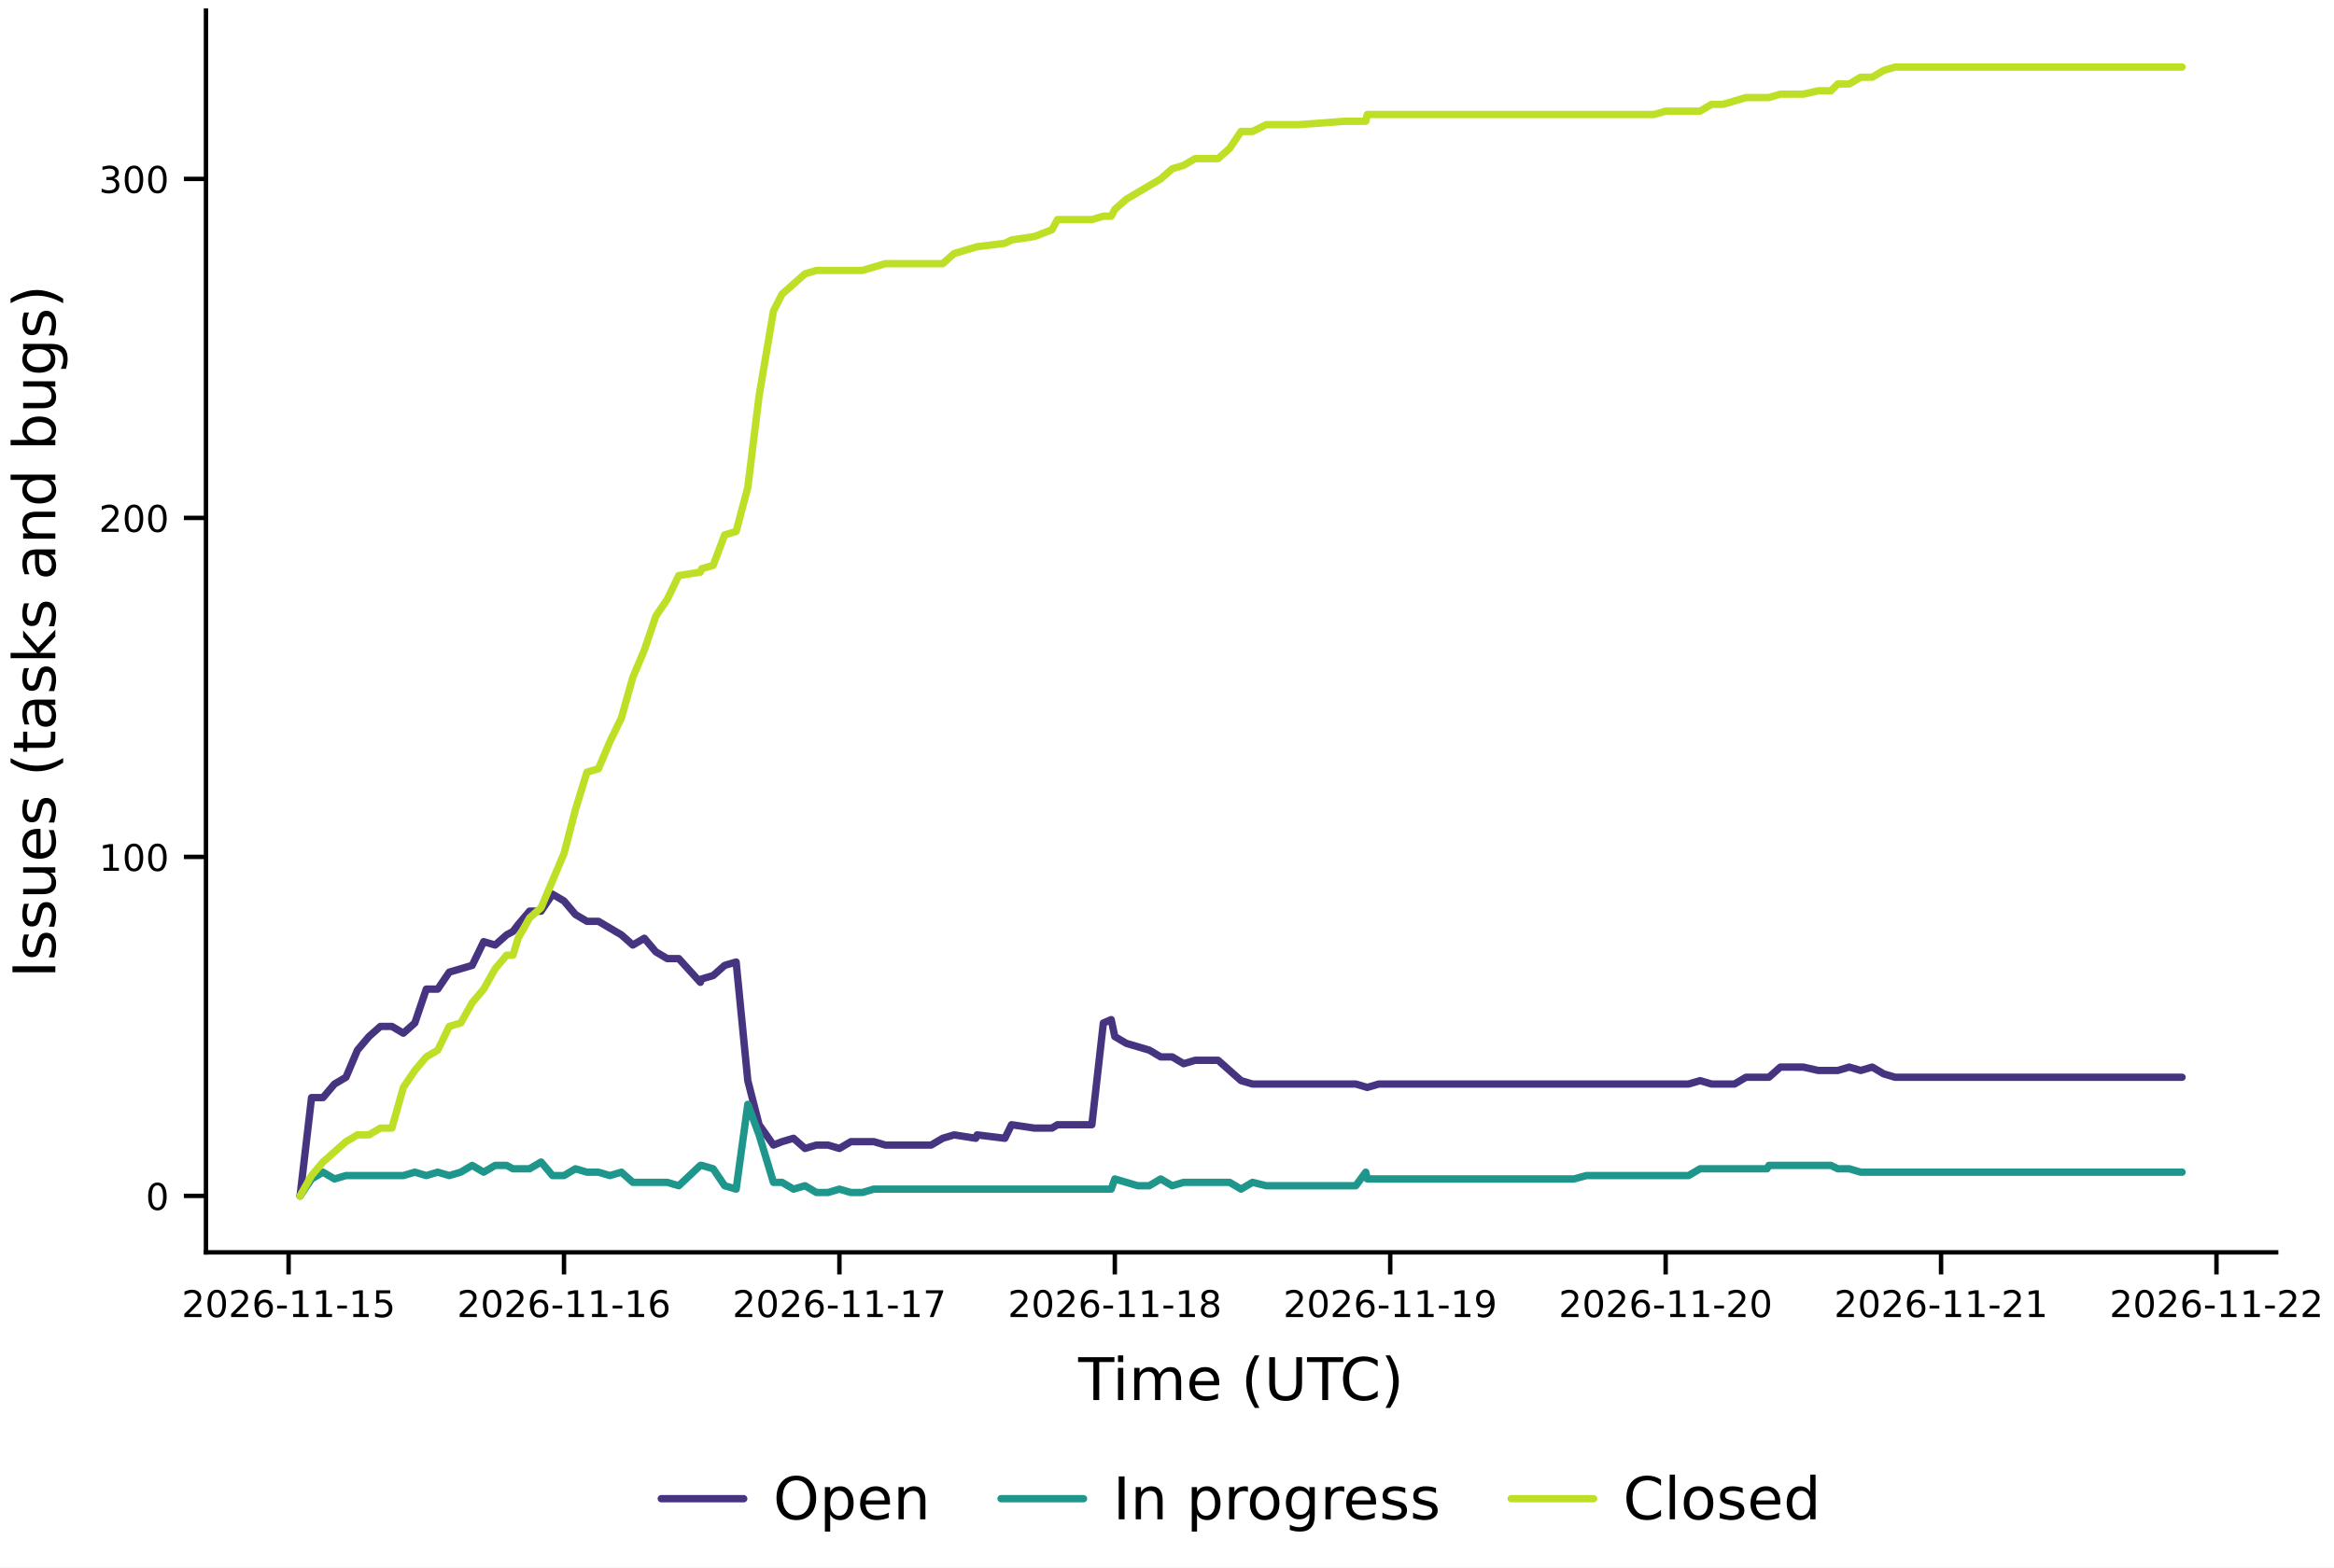
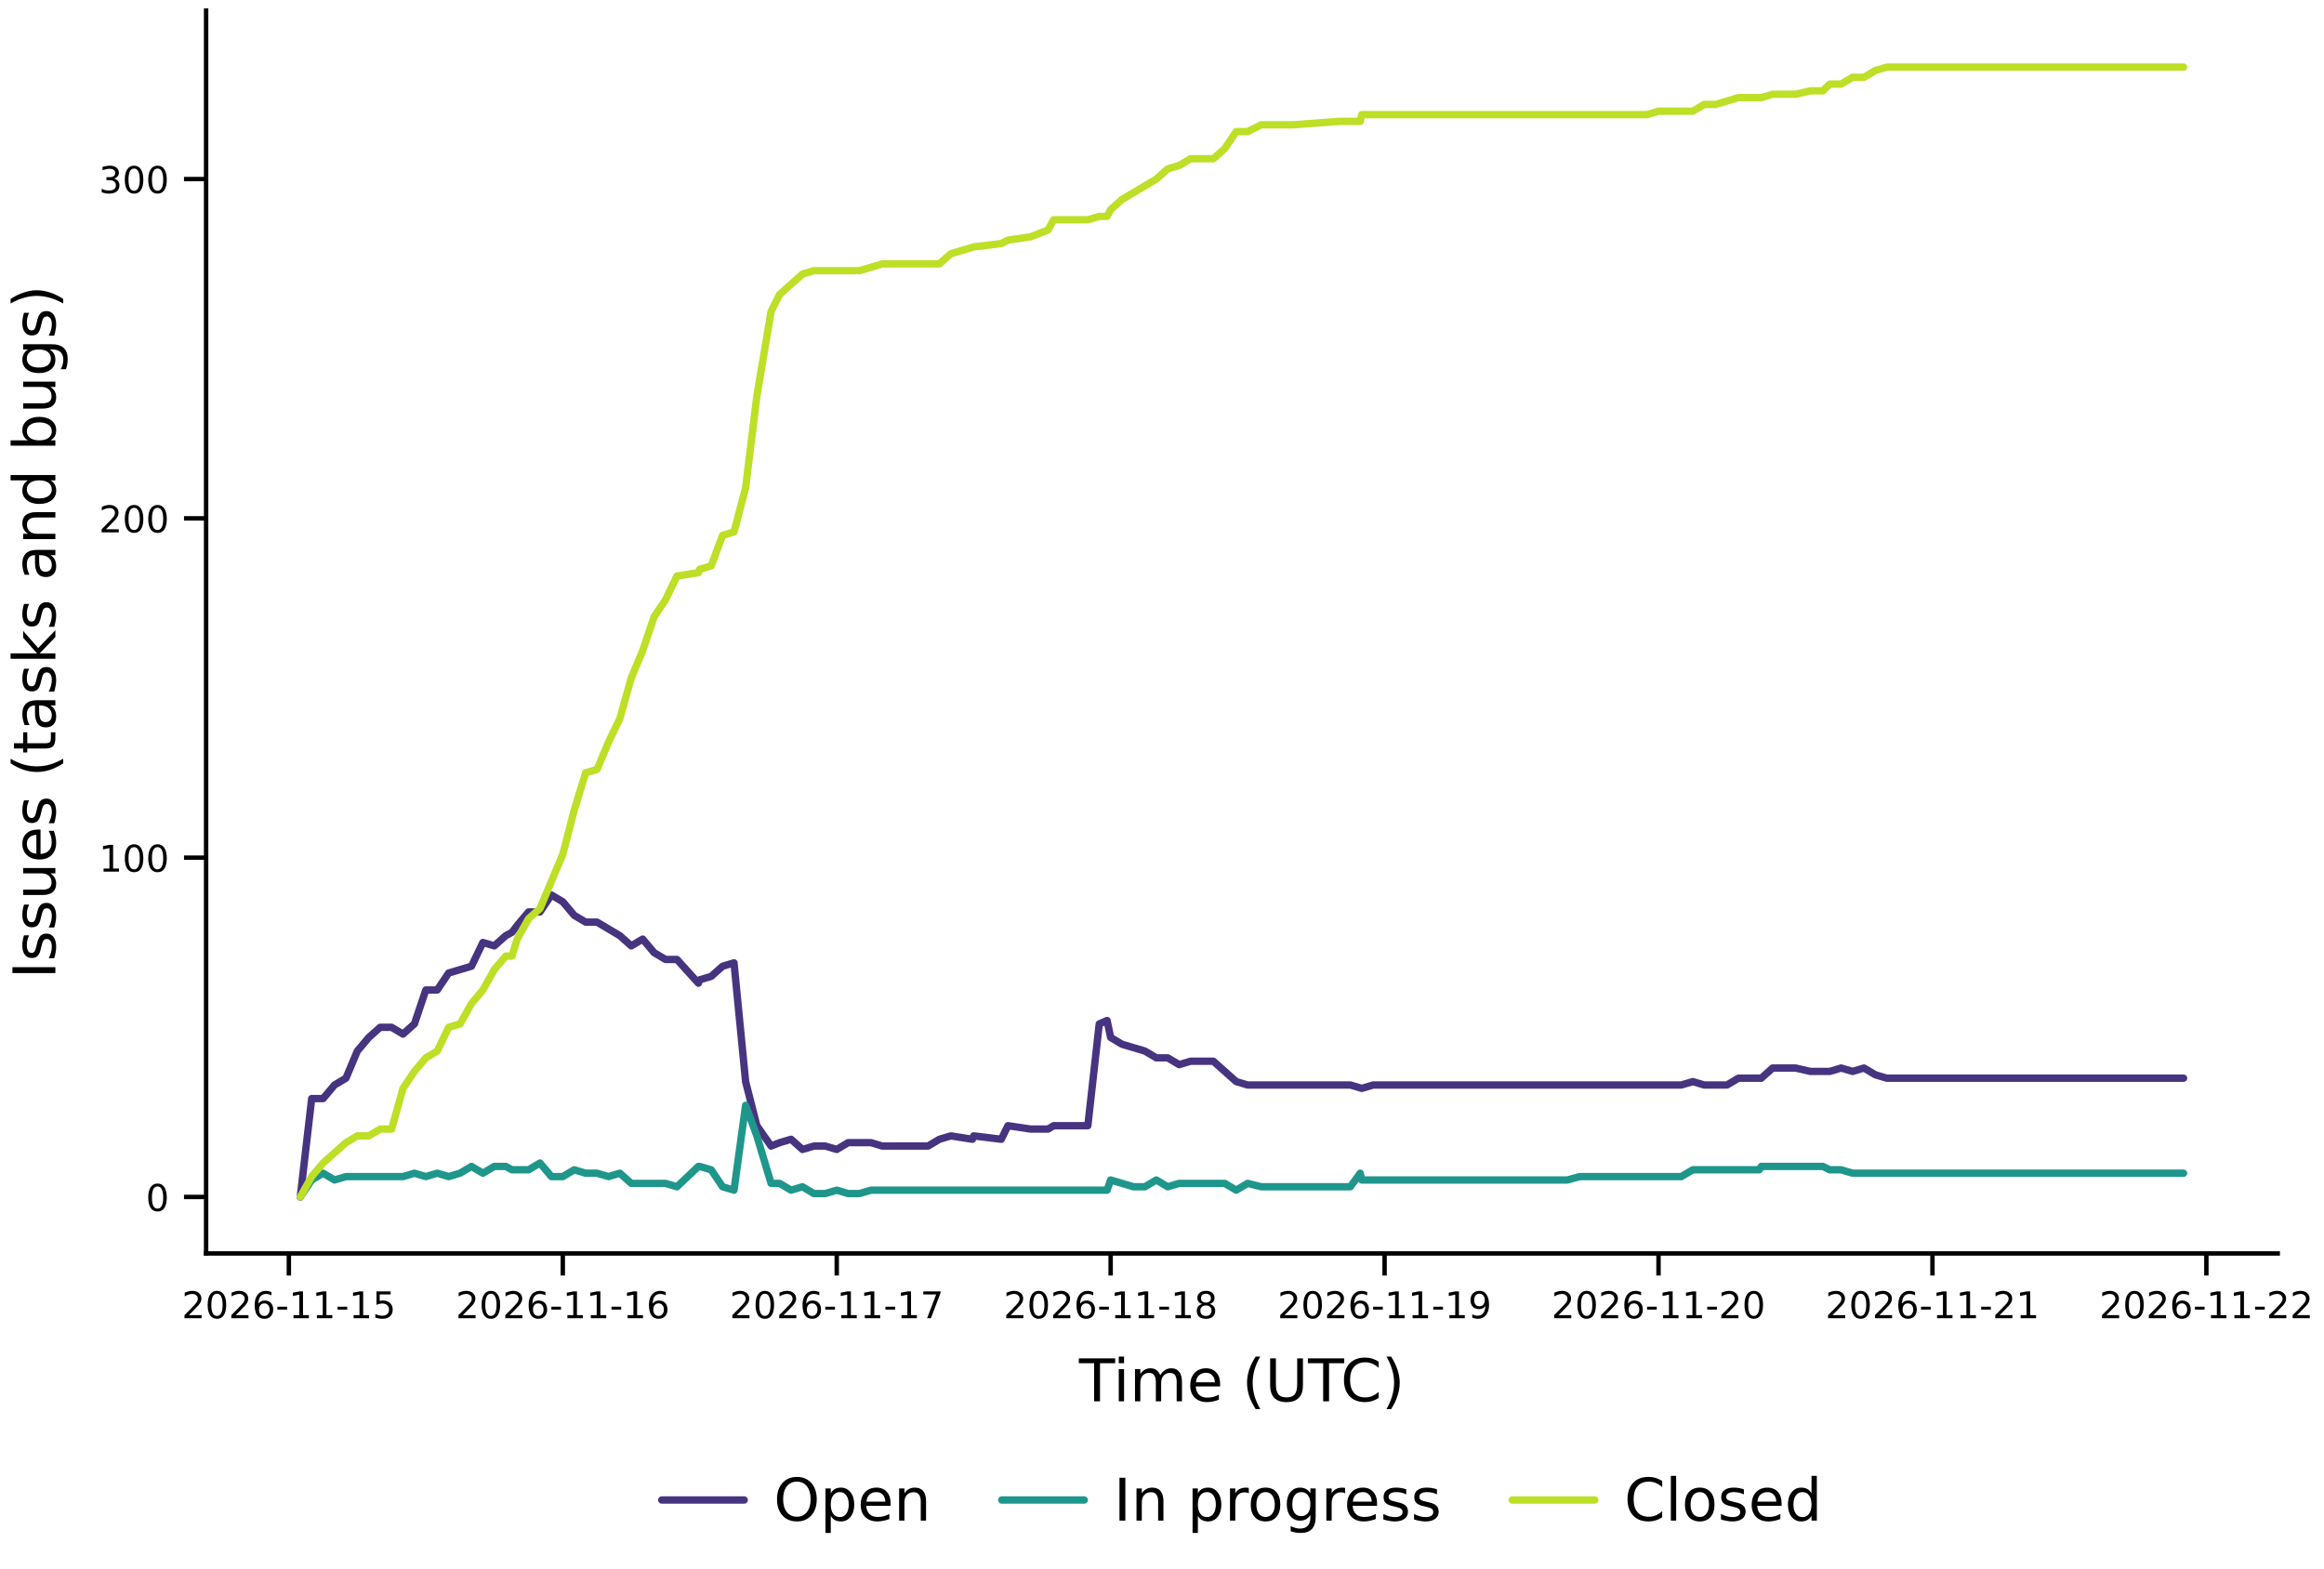
- <svg xmlns="http://www.w3.org/2000/svg" xmlns:xlink="http://www.w3.org/1999/xlink" width="317.117pt" height="213.046pt" viewBox="0 0 317.117 213.046" version="1.1">
+ <svg xmlns="http://www.w3.org/2000/svg" xmlns:xlink="http://www.w3.org/1999/xlink" width="315.539pt" height="213.046pt" viewBox="0 0 315.539 213.046" version="1.1">
  <defs>
    <style type="text/css">*{stroke-linejoin: round; stroke-linecap: butt}</style>
  </defs>
  <g id="figure_1">
    <g id="patch_1">
-       <path d="M -0 213.046  L 317.117 213.046  L 317.117 0  L -0 0  z " style="fill: #ffffff" />
+       <path d="M 0 213.046  L 315.539 213.046  L 315.539 0  L 0 0  z " style="fill: #ffffff" />
    </g>
    <g id="axes_1">
      <g id="patch_2">
        <path d="M 27.984 170.203  L 309.256 170.203  L 309.256 1.44  L 27.984 1.44  z " style="fill: #ffffff" />
      </g>
      <g id="matplotlib.axis_1">
        <g id="xtick_1">
          <g id="line2d_1">
            <defs>
-               <path id="m0a105a1bde" d="M 0 0  L 0 3  " style="stroke: #000000; stroke-width: 0.6" />
+               <path id="m8d634627c6" d="M 0 0  L 0 3  " style="stroke: #000000; stroke-width: 0.6" />
            </defs>
            <g>
-               <use xlink:href="#m0a105a1bde" x="39.21" y="170.203" style="stroke: #000000; stroke-width: 0.6" />
+               <use xlink:href="#m8d634627c6" x="39.22" y="170.203" style="stroke: #000000; stroke-width: 0.6" />
            </g>
          </g>
          <g id="text_1">
-             <text style="font-size: 5px; font-family: 'DejaVu Sans', sans-serif; text-anchor: middle" x="39.21" y="179.002" transform="rotate(-0 39.21029 179.0017)">2026-11-15</text>
+             <text style="font-size: 5px; font-family: 'DejaVu Sans', sans-serif; text-anchor: middle" x="39.22" y="179.002" transform="rotate(-0 39.21974 179.0017)">2026-11-15</text>
          </g>
        </g>
        <g id="xtick_2">
          <g id="line2d_2">
            <g>
-               <use xlink:href="#m0a105a1bde" x="76.63" y="170.203" style="stroke: #000000; stroke-width: 0.6" />
+               <use xlink:href="#m8d634627c6" x="76.413" y="170.203" style="stroke: #000000; stroke-width: 0.6" />
            </g>
          </g>
          <g id="text_2">
-             <text style="font-size: 5px; font-family: 'DejaVu Sans', sans-serif; text-anchor: middle" x="76.63" y="179.002" transform="rotate(-0 76.62999 179.0017)">2026-11-16</text>
+             <text style="font-size: 5px; font-family: 'DejaVu Sans', sans-serif; text-anchor: middle" x="76.413" y="179.002" transform="rotate(-0 76.41265 179.0017)">2026-11-16</text>
          </g>
        </g>
        <g id="xtick_3">
          <g id="line2d_3">
            <g>
-               <use xlink:href="#m0a105a1bde" x="114.05" y="170.203" style="stroke: #000000; stroke-width: 0.6" />
+               <use xlink:href="#m8d634627c6" x="113.606" y="170.203" style="stroke: #000000; stroke-width: 0.6" />
            </g>
          </g>
          <g id="text_3">
-             <text style="font-size: 5px; font-family: 'DejaVu Sans', sans-serif; text-anchor: middle" x="114.05" y="179.002" transform="rotate(-0 114.0497 179.0017)">2026-11-17</text>
+             <text style="font-size: 5px; font-family: 'DejaVu Sans', sans-serif; text-anchor: middle" x="113.606" y="179.002" transform="rotate(-0 113.6056 179.0017)">2026-11-17</text>
          </g>
        </g>
        <g id="xtick_4">
          <g id="line2d_4">
            <g>
-               <use xlink:href="#m0a105a1bde" x="151.469" y="170.203" style="stroke: #000000; stroke-width: 0.6" />
+               <use xlink:href="#m8d634627c6" x="150.798" y="170.203" style="stroke: #000000; stroke-width: 0.6" />
            </g>
          </g>
          <g id="text_4">
-             <text style="font-size: 5px; font-family: 'DejaVu Sans', sans-serif; text-anchor: middle" x="151.469" y="179.002" transform="rotate(-0 151.4694 179.0017)">2026-11-18</text>
+             <text style="font-size: 5px; font-family: 'DejaVu Sans', sans-serif; text-anchor: middle" x="150.798" y="179.002" transform="rotate(-0 150.7985 179.0017)">2026-11-18</text>
          </g>
        </g>
        <g id="xtick_5">
          <g id="line2d_5">
            <g>
-               <use xlink:href="#m0a105a1bde" x="188.889" y="170.203" style="stroke: #000000; stroke-width: 0.6" />
+               <use xlink:href="#m8d634627c6" x="187.991" y="170.203" style="stroke: #000000; stroke-width: 0.6" />
            </g>
          </g>
          <g id="text_5">
-             <text style="font-size: 5px; font-family: 'DejaVu Sans', sans-serif; text-anchor: middle" x="188.889" y="179.002" transform="rotate(-0 188.8891 179.0017)">2026-11-19</text>
+             <text style="font-size: 5px; font-family: 'DejaVu Sans', sans-serif; text-anchor: middle" x="187.991" y="179.002" transform="rotate(-0 187.9914 179.0017)">2026-11-19</text>
          </g>
        </g>
        <g id="xtick_6">
          <g id="line2d_6">
            <g>
-               <use xlink:href="#m0a105a1bde" x="226.309" y="170.203" style="stroke: #000000; stroke-width: 0.6" />
+               <use xlink:href="#m8d634627c6" x="225.184" y="170.203" style="stroke: #000000; stroke-width: 0.6" />
            </g>
          </g>
          <g id="text_6">
-             <text style="font-size: 5px; font-family: 'DejaVu Sans', sans-serif; text-anchor: middle" x="226.309" y="179.002" transform="rotate(-0 226.3088 179.0017)">2026-11-20</text>
+             <text style="font-size: 5px; font-family: 'DejaVu Sans', sans-serif; text-anchor: middle" x="225.184" y="179.002" transform="rotate(-0 225.1843 179.0017)">2026-11-20</text>
          </g>
        </g>
        <g id="xtick_7">
          <g id="line2d_7">
            <g>
-               <use xlink:href="#m0a105a1bde" x="263.729" y="170.203" style="stroke: #000000; stroke-width: 0.6" />
+               <use xlink:href="#m8d634627c6" x="262.377" y="170.203" style="stroke: #000000; stroke-width: 0.6" />
            </g>
          </g>
          <g id="text_7">
-             <text style="font-size: 5px; font-family: 'DejaVu Sans', sans-serif; text-anchor: middle" x="263.729" y="179.002" transform="rotate(-0 263.7285 179.0017)">2026-11-21</text>
+             <text style="font-size: 5px; font-family: 'DejaVu Sans', sans-serif; text-anchor: middle" x="262.377" y="179.002" transform="rotate(-0 262.3772 179.0017)">2026-11-21</text>
          </g>
        </g>
        <g id="xtick_8">
          <g id="line2d_8">
            <g>
-               <use xlink:href="#m0a105a1bde" x="301.148" y="170.203" style="stroke: #000000; stroke-width: 0.6" />
+               <use xlink:href="#m8d634627c6" x="299.57" y="170.203" style="stroke: #000000; stroke-width: 0.6" />
            </g>
          </g>
          <g id="text_8">
-             <text style="font-size: 5px; font-family: 'DejaVu Sans', sans-serif; text-anchor: middle" x="301.148" y="179.002" transform="rotate(-0 301.1482 179.0017)">2026-11-22</text>
+             <text style="font-size: 5px; font-family: 'DejaVu Sans', sans-serif; text-anchor: middle" x="299.57" y="179.002" transform="rotate(-0 299.5702 179.0017)">2026-11-22</text>
          </g>
        </g>
        <g id="text_9">
          <text style="font-size: 8px; font-family: 'DejaVu Sans', sans-serif; text-anchor: middle" x="168.62" y="190.282" transform="rotate(-0 168.6201 190.2816)">Time (UTC)</text>
        </g>
      </g>
      <g id="matplotlib.axis_2">
        <g id="ytick_1">
          <g id="line2d_9">
            <defs>
-               <path id="m536295b09b" d="M 0 0  L -3 0  " style="stroke: #000000; stroke-width: 0.6" />
+               <path id="mdda06a962a" d="M 0 0  L -3 0  " style="stroke: #000000; stroke-width: 0.6" />
            </defs>
            <g>
-               <use xlink:href="#m536295b09b" x="27.984" y="162.532" style="stroke: #000000; stroke-width: 0.6" />
+               <use xlink:href="#mdda06a962a" x="27.984" y="162.532" style="stroke: #000000; stroke-width: 0.6" />
            </g>
          </g>
          <g id="text_10">
            <text style="font-size: 5px; font-family: 'DejaVu Sans', sans-serif; text-anchor: end" x="22.984" y="164.431" transform="rotate(-0 22.98438 164.4312)">0</text>
          </g>
        </g>
        <g id="ytick_2">
          <g id="line2d_10">
            <g>
-               <use xlink:href="#m536295b09b" x="27.984" y="116.46" style="stroke: #000000; stroke-width: 0.6" />
+               <use xlink:href="#mdda06a962a" x="27.984" y="116.46" style="stroke: #000000; stroke-width: 0.6" />
            </g>
          </g>
          <g id="text_11">
            <text style="font-size: 5px; font-family: 'DejaVu Sans', sans-serif; text-anchor: end" x="22.984" y="118.359" transform="rotate(-0 22.98438 118.3589)">100</text>
          </g>
        </g>
        <g id="ytick_3">
          <g id="line2d_11">
            <g>
-               <use xlink:href="#m536295b09b" x="27.984" y="70.387" style="stroke: #000000; stroke-width: 0.6" />
+               <use xlink:href="#mdda06a962a" x="27.984" y="70.387" style="stroke: #000000; stroke-width: 0.6" />
            </g>
          </g>
          <g id="text_12">
            <text style="font-size: 5px; font-family: 'DejaVu Sans', sans-serif; text-anchor: end" x="22.984" y="72.287" transform="rotate(-0 22.98438 72.28662)">200</text>
          </g>
        </g>
        <g id="ytick_4">
          <g id="line2d_12">
            <g>
-               <use xlink:href="#m536295b09b" x="27.984" y="24.315" style="stroke: #000000; stroke-width: 0.6" />
+               <use xlink:href="#mdda06a962a" x="27.984" y="24.315" style="stroke: #000000; stroke-width: 0.6" />
            </g>
          </g>
          <g id="text_13">
            <text style="font-size: 5px; font-family: 'DejaVu Sans', sans-serif; text-anchor: end" x="22.984" y="26.214" transform="rotate(-0 22.98438 26.21431)">300</text>
          </g>
        </g>
        <g id="text_14">
          <text style="font-size: 8px; font-family: 'DejaVu Sans', sans-serif; text-anchor: middle" x="7.519" y="85.821" transform="rotate(-90 7.51875 85.82143)">Issues (tasks and bugs)</text>
        </g>
      </g>
      <g id="line2d_13">
-         <path d="M 40.769 162.532  L 42.329 149.171  L 43.888 149.171  L 45.447 147.328  L 47.006 146.407  L 48.565 142.721  L 50.124 140.878  L 51.684 139.496  L 53.243 139.496  L 54.802 140.417  L 56.361 139.035  L 57.92 134.428  L 59.479 134.428  L 61.038 132.124  L 64.157 131.203  L 65.716 127.978  L 67.275 128.438  L 68.834 127.056  L 69.692 126.595  L 70.393 125.674  L 71.953 123.831  L 73.512 123.831  L 75.071 121.527  L 76.63 122.449  L 78.189 124.292  L 79.748 125.213  L 81.307 125.213  L 84.426 127.056  L 85.985 128.438  L 87.544 127.517  L 89.103 129.36  L 90.662 130.281  L 92.222 130.281  L 95.158 133.506  L 95.34 133.046  L 96.899 132.585  L 98.458 131.203  L 100.017 130.742  L 101.602 146.867  L 103.136 152.857  L 105.085 155.621  L 106.254 155.16  L 107.813 154.7  L 109.372 156.082  L 110.931 155.621  L 112.491 155.621  L 114.05 156.082  L 115.609 155.16  L 118.727 155.16  L 120.286 155.621  L 126.523 155.621  L 128.082 154.7  L 129.641 154.239  L 132.578 154.7  L 132.76 154.239  L 136.528 154.7  L 137.437 152.857  L 140.555 153.317  L 142.92 153.317  L 143.674 152.857  L 148.351 152.857  L 149.91 139.035  L 150.976 138.574  L 151.469 140.878  L 153.029 141.799  L 156.147 142.721  L 157.706 143.642  L 159.265 143.642  L 160.824 144.564  L 162.383 144.103  L 165.502 144.103  L 168.62 146.867  L 170.179 147.328  L 184.212 147.328  L 185.771 147.789  L 187.33 147.328  L 229.427 147.328  L 230.986 146.867  L 232.545 147.328  L 235.664 147.328  L 237.223 146.407  L 240.341 146.407  L 241.9 145.024  L 245.019 145.024  L 247.046 145.485  L 249.696 145.485  L 251.255 145.024  L 252.814 145.485  L 254.374 145.024  L 255.933 145.946  L 257.492 146.407  L 296.471 146.407  L 296.471 146.407  " clip-path="url(#p48674d2213)" style="fill: none; stroke: #463480; stroke-linecap: round" />
+         <path d="M 40.769 162.532  L 42.319 149.171  L 43.869 149.171  L 45.419 147.328  L 46.968 146.407  L 48.518 142.721  L 50.068 140.878  L 51.617 139.496  L 53.167 139.496  L 54.717 140.417  L 56.266 139.035  L 57.816 134.428  L 59.366 134.428  L 60.916 132.124  L 64.015 131.203  L 65.565 127.978  L 67.114 128.438  L 68.664 127.056  L 69.516 126.595  L 70.214 125.674  L 71.764 123.831  L 73.313 123.831  L 74.863 121.527  L 76.413 122.449  L 77.962 124.292  L 79.512 125.213  L 81.062 125.213  L 84.161 127.056  L 85.711 128.438  L 87.261 127.517  L 88.81 129.36  L 90.36 130.281  L 91.91 130.281  L 94.828 133.506  L 95.009 133.046  L 96.559 132.585  L 98.109 131.203  L 99.658 130.742  L 101.234 146.867  L 102.758 152.857  L 104.695 155.621  L 105.857 155.16  L 107.407 154.7  L 108.956 156.082  L 110.506 155.621  L 112.056 155.621  L 113.606 156.082  L 115.155 155.16  L 118.255 155.16  L 119.804 155.621  L 126.003 155.621  L 127.553 154.7  L 129.103 154.239  L 132.021 154.7  L 132.202 154.239  L 135.947 154.7  L 136.851 152.857  L 139.951 153.317  L 142.301 153.317  L 143.05 152.857  L 147.699 152.857  L 149.249 139.035  L 150.308 138.574  L 150.798 140.878  L 152.348 141.799  L 155.448 142.721  L 156.997 143.642  L 158.547 143.642  L 160.097 144.564  L 161.646 144.103  L 164.746 144.103  L 167.845 146.867  L 169.395 147.328  L 183.342 147.328  L 184.892 147.789  L 186.442 147.328  L 228.284 147.328  L 229.833 146.867  L 231.383 147.328  L 234.483 147.328  L 236.032 146.407  L 239.132 146.407  L 240.681 145.024  L 243.781 145.024  L 245.795 145.485  L 248.43 145.485  L 249.98 145.024  L 251.529 145.485  L 253.079 145.024  L 254.629 145.946  L 256.178 146.407  L 296.471 146.407  L 296.471 146.407  " clip-path="url(#pfff608e9af)" style="fill: none; stroke: #463480; stroke-linecap: round" />
      </g>
      <g id="line2d_14">
-         <path d="M 40.769 162.532  L 42.329 160.228  L 43.888 159.307  L 45.447 160.228  L 47.006 159.767  L 54.802 159.767  L 56.361 159.307  L 57.92 159.767  L 59.479 159.307  L 61.038 159.767  L 62.598 159.307  L 64.157 158.385  L 65.716 159.307  L 67.275 158.385  L 68.834 158.385  L 69.692 158.846  L 71.953 158.846  L 73.512 157.925  L 75.071 159.767  L 76.63 159.767  L 78.189 158.846  L 79.748 159.307  L 81.307 159.307  L 82.867 159.767  L 84.426 159.307  L 85.985 160.689  L 90.662 160.689  L 92.222 161.15  L 95.158 158.385  L 95.34 158.385  L 96.899 158.846  L 98.458 161.15  L 100.017 161.61  L 101.602 150.092  L 103.136 154.239  L 105.085 160.689  L 106.254 160.689  L 107.813 161.61  L 109.372 161.15  L 110.931 162.071  L 112.491 162.071  L 114.05 161.61  L 115.609 162.071  L 117.168 162.071  L 118.727 161.61  L 150.976 161.61  L 151.469 160.228  L 154.588 161.15  L 156.147 161.15  L 157.706 160.228  L 159.265 161.15  L 160.824 160.689  L 167.061 160.689  L 168.62 161.61  L 170.179 160.689  L 172.05 161.15  L 184.212 161.15  L 185.563 159.307  L 185.771 160.228  L 213.862 160.228  L 215.551 159.767  L 229.427 159.767  L 230.986 158.846  L 240.081 158.846  L 240.341 158.385  L 248.761 158.385  L 249.696 158.846  L 251.255 158.846  L 252.814 159.307  L 296.471 159.307  L 296.471 159.307  " clip-path="url(#p48674d2213)" style="fill: none; stroke: #1f968b; stroke-linecap: round" />
+         <path d="M 40.769 162.532  L 42.319 160.228  L 43.869 159.307  L 45.419 160.228  L 46.968 159.767  L 54.717 159.767  L 56.266 159.307  L 57.816 159.767  L 59.366 159.307  L 60.916 159.767  L 62.465 159.307  L 64.015 158.385  L 65.565 159.307  L 67.114 158.385  L 68.664 158.385  L 69.516 158.846  L 71.764 158.846  L 73.313 157.925  L 74.863 159.767  L 76.413 159.767  L 77.962 158.846  L 79.512 159.307  L 81.062 159.307  L 82.611 159.767  L 84.161 159.307  L 85.711 160.689  L 90.36 160.689  L 91.91 161.15  L 94.828 158.385  L 95.009 158.385  L 96.559 158.846  L 98.109 161.15  L 99.658 161.61  L 101.234 150.092  L 102.758 154.239  L 104.695 160.689  L 105.857 160.689  L 107.407 161.61  L 108.956 161.15  L 110.506 162.071  L 112.056 162.071  L 113.606 161.61  L 115.155 162.071  L 116.705 162.071  L 118.255 161.61  L 150.308 161.61  L 150.798 160.228  L 153.898 161.15  L 155.448 161.15  L 156.997 160.228  L 158.547 161.15  L 160.097 160.689  L 166.296 160.689  L 167.845 161.61  L 169.395 160.689  L 171.255 161.15  L 183.342 161.15  L 184.685 159.307  L 184.892 160.228  L 212.813 160.228  L 214.491 159.767  L 228.284 159.767  L 229.833 158.846  L 238.873 158.846  L 239.132 158.385  L 247.5 158.385  L 248.43 158.846  L 249.98 158.846  L 251.529 159.307  L 296.471 159.307  L 296.471 159.307  " clip-path="url(#pfff608e9af)" style="fill: none; stroke: #1f968b; stroke-linecap: round" />
      </g>
      <g id="line2d_15">
-         <path d="M 40.769 162.532  L 42.329 159.767  L 43.888 157.925  L 47.006 155.16  L 48.565 154.239  L 50.124 154.239  L 51.684 153.317  L 53.243 153.317  L 54.802 147.789  L 56.361 145.485  L 57.92 143.642  L 59.479 142.721  L 61.038 139.496  L 62.598 139.035  L 64.157 136.271  L 65.716 134.428  L 67.275 131.663  L 68.834 129.82  L 69.692 129.82  L 70.393 127.517  L 71.953 124.753  L 73.512 123.37  L 76.63 115.999  L 78.189 110.009  L 79.748 104.941  L 81.307 104.481  L 82.867 100.795  L 84.426 97.57  L 85.985 92.041  L 87.544 88.355  L 89.103 83.748  L 90.662 81.445  L 92.222 78.22  L 95.158 77.759  L 95.34 77.298  L 96.899 76.837  L 98.458 72.691  L 100.017 72.23  L 101.602 66.241  L 103.136 53.801  L 105.085 42.283  L 106.254 39.979  L 109.372 37.215  L 110.931 36.754  L 117.168 36.754  L 120.286 35.833  L 128.082 35.833  L 129.641 34.451  L 132.76 33.529  L 136.528 33.069  L 137.437 32.608  L 140.555 32.147  L 142.92 31.226  L 143.674 29.844  L 148.351 29.844  L 149.91 29.383  L 150.976 29.383  L 151.469 28.461  L 153.029 27.079  L 157.706 24.315  L 159.265 22.933  L 160.824 22.472  L 162.383 21.551  L 165.502 21.551  L 167.061 20.168  L 168.62 17.865  L 170.179 17.865  L 172.05 16.943  L 176.416 16.943  L 182.652 16.483  L 185.563 16.483  L 185.771 15.561  L 224.75 15.561  L 226.309 15.1  L 230.986 15.1  L 232.545 14.179  L 234.105 14.179  L 237.223 13.258  L 240.341 13.258  L 241.9 12.797  L 245.019 12.797  L 247.046 12.336  L 248.761 12.336  L 249.696 11.415  L 251.255 11.415  L 252.814 10.493  L 254.374 10.493  L 255.933 9.572  L 257.492 9.111  L 296.471 9.111  L 296.471 9.111  " clip-path="url(#p48674d2213)" style="fill: none; stroke: #bddf26; stroke-linecap: round" />
+         <path d="M 40.769 162.532  L 42.319 159.767  L 43.869 157.925  L 46.968 155.16  L 48.518 154.239  L 50.068 154.239  L 51.617 153.317  L 53.167 153.317  L 54.717 147.789  L 56.266 145.485  L 57.816 143.642  L 59.366 142.721  L 60.916 139.496  L 62.465 139.035  L 64.015 136.271  L 65.565 134.428  L 67.114 131.663  L 68.664 129.82  L 69.516 129.82  L 70.214 127.517  L 71.764 124.753  L 73.313 123.37  L 76.413 115.999  L 77.962 110.009  L 79.512 104.941  L 81.062 104.481  L 82.611 100.795  L 84.161 97.57  L 85.711 92.041  L 87.261 88.355  L 88.81 83.748  L 90.36 81.445  L 91.91 78.22  L 94.828 77.759  L 95.009 77.298  L 96.559 76.837  L 98.109 72.691  L 99.658 72.23  L 101.234 66.241  L 102.758 53.801  L 104.695 42.283  L 105.857 39.979  L 108.956 37.215  L 110.506 36.754  L 116.705 36.754  L 119.804 35.833  L 127.553 35.833  L 129.103 34.451  L 132.202 33.529  L 135.947 33.069  L 136.851 32.608  L 139.951 32.147  L 142.301 31.226  L 143.05 29.844  L 147.699 29.844  L 149.249 29.383  L 150.308 29.383  L 150.798 28.461  L 152.348 27.079  L 156.997 24.315  L 158.547 22.933  L 160.097 22.472  L 161.646 21.551  L 164.746 21.551  L 166.296 20.168  L 167.845 17.865  L 169.395 17.865  L 171.255 16.943  L 175.594 16.943  L 181.793 16.483  L 184.685 16.483  L 184.892 15.561  L 223.635 15.561  L 225.184 15.1  L 229.833 15.1  L 231.383 14.179  L 232.933 14.179  L 236.032 13.258  L 239.132 13.258  L 240.681 12.797  L 243.781 12.797  L 245.795 12.336  L 247.5 12.336  L 248.43 11.415  L 249.98 11.415  L 251.529 10.493  L 253.079 10.493  L 254.629 9.572  L 256.178 9.111  L 296.471 9.111  L 296.471 9.111  " clip-path="url(#pfff608e9af)" style="fill: none; stroke: #bddf26; stroke-linecap: round" />
      </g>
      <g id="patch_3">
        <path d="M 27.984 170.203  L 27.984 1.44  " style="fill: none; stroke: #000000; stroke-width: 0.6; stroke-linejoin: miter; stroke-linecap: square" />
      </g>
      <g id="patch_4">
        <path d="M 27.984 170.203  L 309.256 170.203  " style="fill: none; stroke: #000000; stroke-width: 0.6; stroke-linejoin: miter; stroke-linecap: square" />
      </g>
      <g id="legend_1">
        <g id="line2d_16">
          <path d="M 89.846 203.684  L 95.446 203.684  L 101.046 203.684  " style="fill: none; stroke: #463480; stroke-linecap: round" />
        </g>
        <g id="text_15">
          <text style="font-size: 8px; font-family: 'DejaVu Sans', sans-serif; text-anchor: start" x="105.046" y="206.484" transform="rotate(-0 105.0457 206.4837)">Open</text>
        </g>
        <g id="line2d_17">
          <path d="M 136.014 203.684  L 141.614 203.684  L 147.214 203.684  " style="fill: none; stroke: #1f968b; stroke-linecap: round" />
        </g>
        <g id="text_16">
          <text style="font-size: 8px; font-family: 'DejaVu Sans', sans-serif; text-anchor: start" x="151.214" y="206.484" transform="rotate(-0 151.2145 206.4837)">In progress</text>
        </g>
        <g id="line2d_18">
          <path d="M 205.322 203.684  L 210.922 203.684  L 216.522 203.684  " style="fill: none; stroke: #bddf26; stroke-linecap: round" />
        </g>
        <g id="text_17">
          <text style="font-size: 8px; font-family: 'DejaVu Sans', sans-serif; text-anchor: start" x="220.522" y="206.484" transform="rotate(-0 220.522 206.4837)">Closed</text>
        </g>
      </g>
    </g>
  </g>
  <defs>
-     <clipPath id="p48674d2213">
+     <clipPath id="pfff608e9af">
      <rect x="27.984" y="1.44" width="281.271" height="168.763" />
    </clipPath>
  </defs>
</svg>
